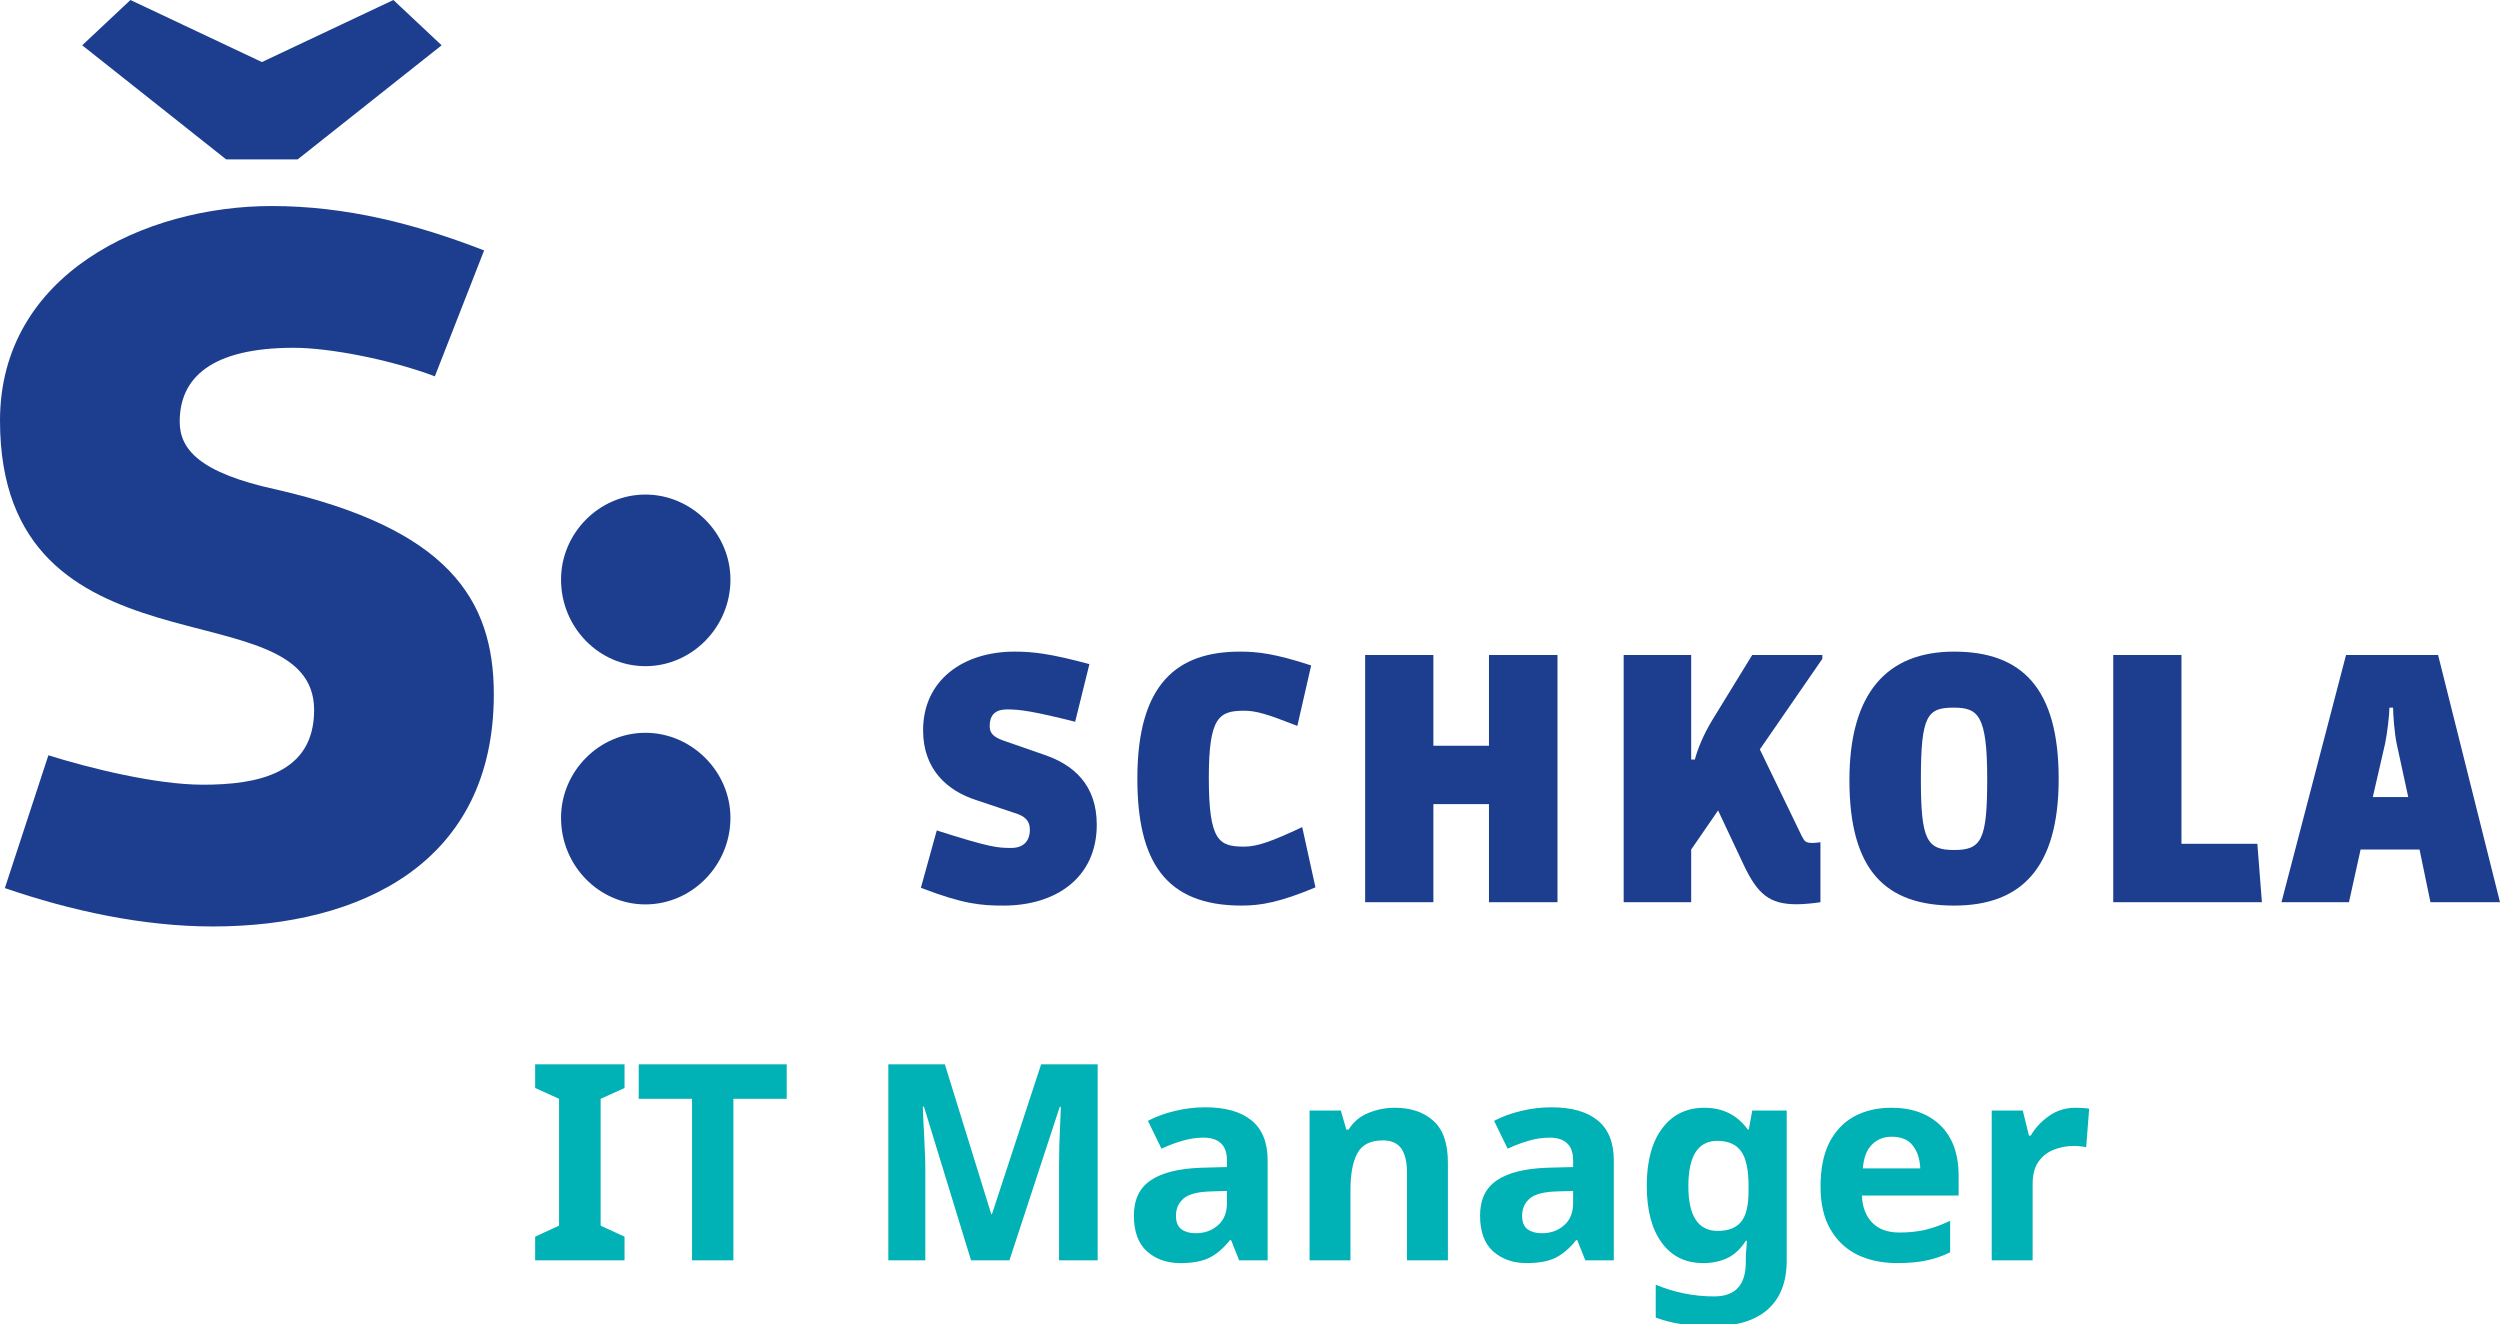
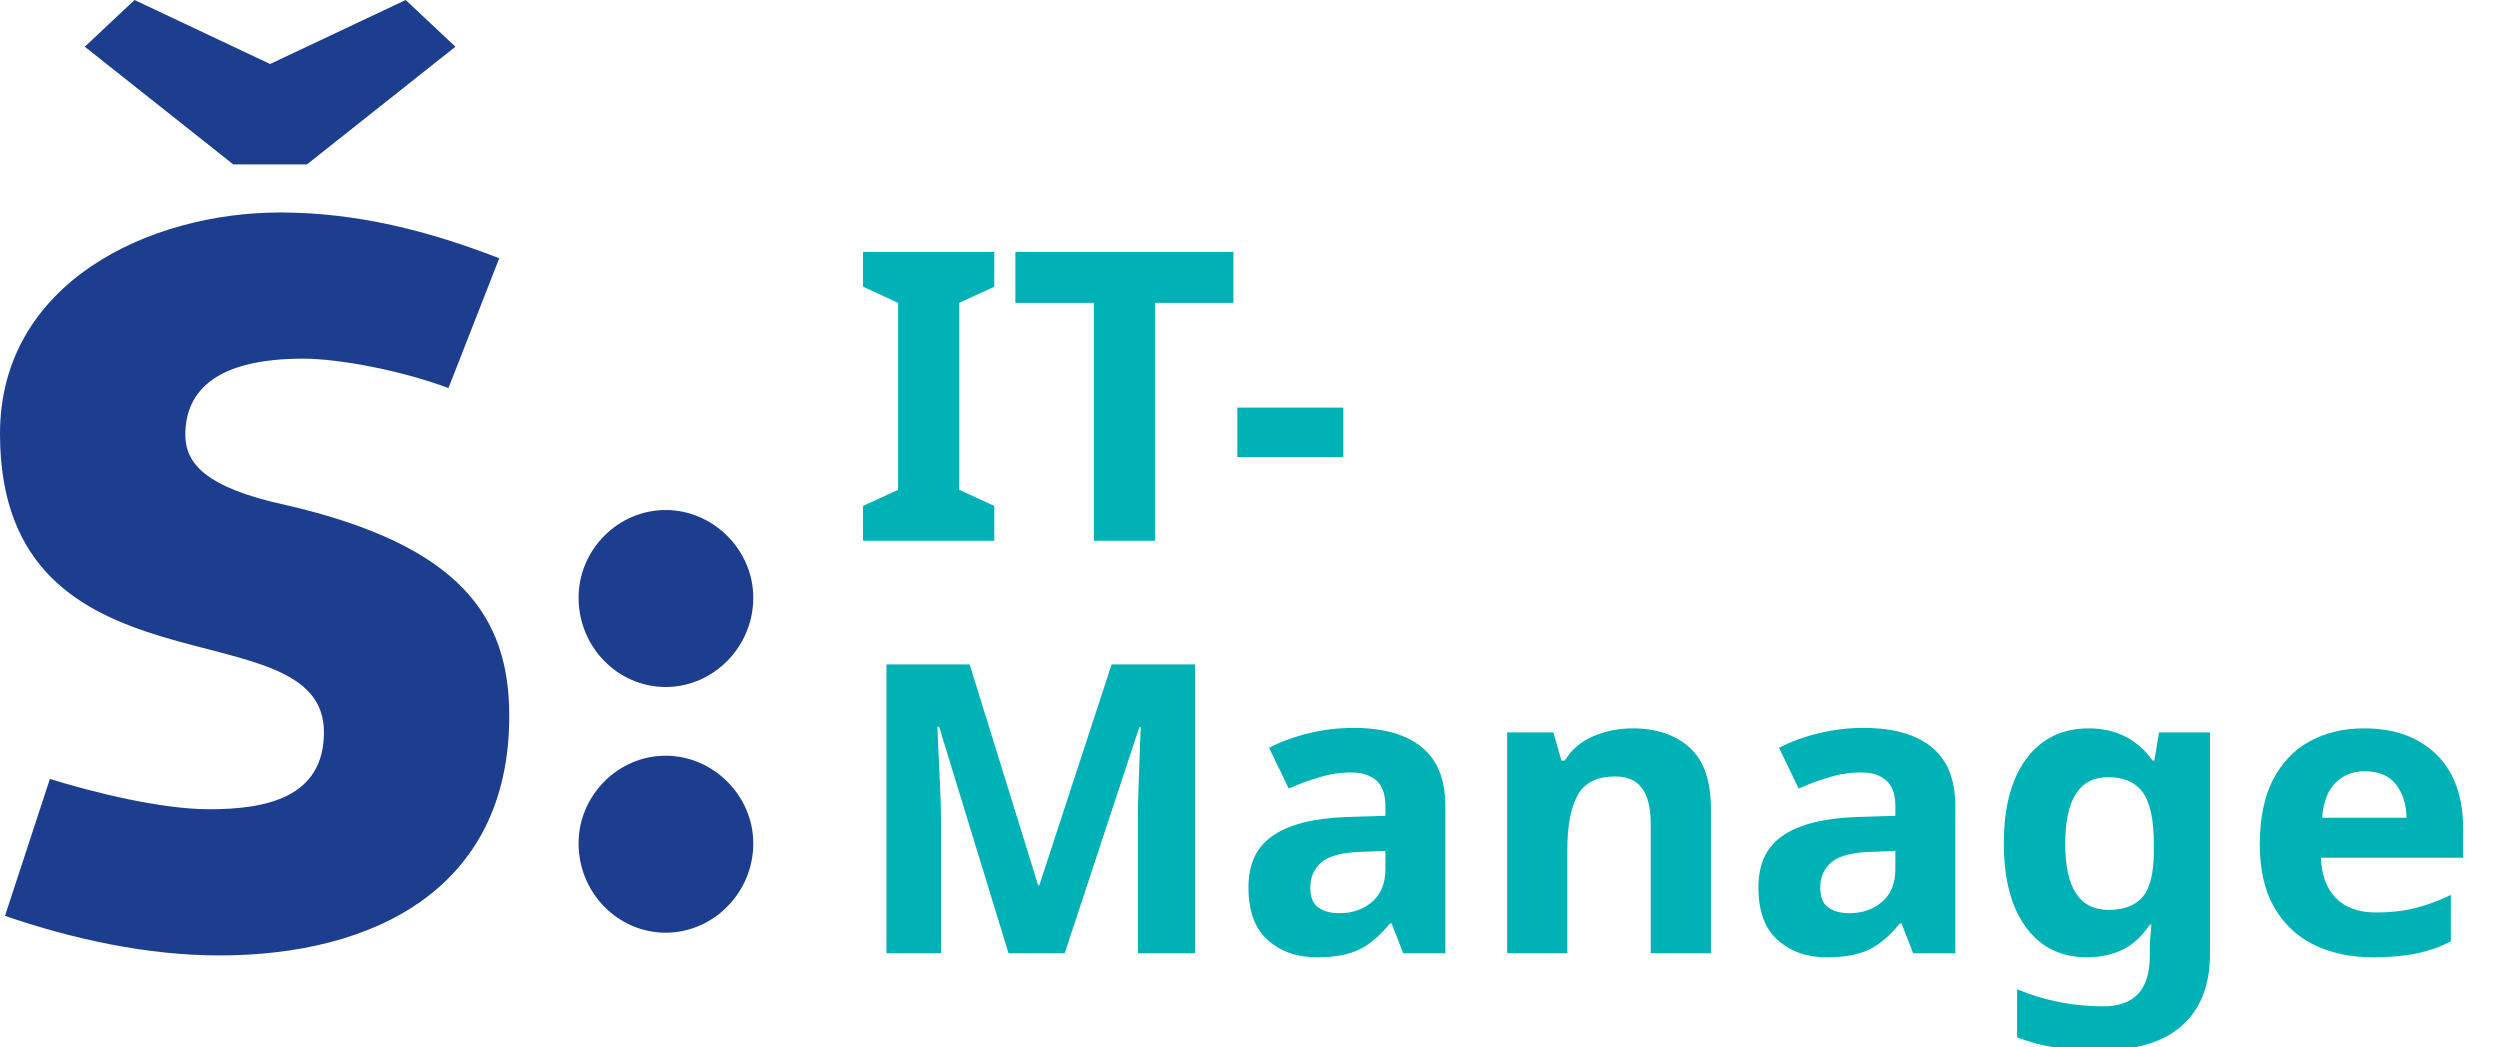
- <svg xmlns="http://www.w3.org/2000/svg" version="1.1" x="0px" y="0px" width="170" height="90" viewBox="0 0 170 90" overflow="visible" enable-background="new 0 0 170 63" xml:space="preserve" id="svg24">
-   <defs id="defs2">
- </defs>
+ <svg xmlns="http://www.w3.org/2000/svg" version="1.1" x="0px" y="0px" width="164.845" height="68.989" viewBox="0 0 164.845 68.989" overflow="visible" enable-background="new 0 0 170 63" xml:space="preserve" id="svg24">
+   <defs id="defs2" />
  <g id="g863">
    <path fill="#1d3e8f" d="m 3.29,51.36 c 2.76,0.86 7.29,2 10.51,2 3.68,0 7.56,-0.73 7.56,-5.08 0,-4.29 -5.33,-4.69 -10.65,-6.29 C 5.39,40.38 0,37.57 0,28.6 0,18.63 9.86,14.01 18.47,14.01 c 5.06,0 9.79,1.21 14.45,3.02 l -3.35,8.56 c -3.02,-1.14 -7.16,-1.94 -9.59,-1.94 -5.65,0 -7.76,2.07 -7.76,5.02 0,1.87 1.32,3.48 6.58,4.62 11.63,2.67 14.78,7.42 14.78,13.92 C 33.58,58.65 24.58,63 14.46,63 9.73,63 4.8,61.93 0.33,60.39 Z" id="path4" />
    <path fill-rule="evenodd" clip-rule="evenodd" fill="#1d3e8f" d="m 43.89,61.5 c -3.15,0 -5.74,-2.63 -5.74,-5.89 0,-3.15 2.59,-5.78 5.74,-5.78 3.14,0 5.78,2.63 5.78,5.78 0,3.26 -2.64,5.89 -5.78,5.89 z m 0,-16.2 c -3.15,0 -5.74,-2.63 -5.74,-5.89 0,-3.15 2.59,-5.78 5.74,-5.78 3.14,0 5.78,2.63 5.78,5.78 0,3.26 -2.64,5.89 -5.78,5.89 z" id="path6" />
-     <polygon fill="#1d3e8f" points="15.38,10.84 5.59,3.08 8.87,0 17.81,4.22 26.75,0 30.03,3.08 20.24,10.84 " id="polygon8" />
-     <path fill="#1d3e8f" d="m 68.25,61.58 c -1.51,0 -2.73,-0.09 -5.63,-1.21 l 1.08,-3.9 c 3.58,1.14 4.1,1.19 5.07,1.19 0.76,0 1.26,-0.41 1.26,-1.24 0,-0.66 -0.39,-0.94 -1.04,-1.14 L 66.36,54.4 c -1.9,-0.62 -3.59,-2.04 -3.59,-4.74 0,-3.42 2.73,-5.35 6.22,-5.35 1.26,0 2.45,0.14 5.09,0.85 l -0.97,3.92 c -2.81,-0.71 -3.76,-0.84 -4.62,-0.84 -0.72,0 -1.19,0.29 -1.19,1.14 0,0.6 0.43,0.81 1.08,1.03 l 2.64,0.92 c 1.98,0.67 3.56,2.04 3.56,4.75 0,3.62 -2.8,5.5 -6.33,5.5 z" id="path10" />
-     <path fill="#1d3e8f" d="m 84.43,61.58 c -5.22,0 -7.09,-3.05 -7.09,-8.64 0,-6.45 2.7,-8.63 6.98,-8.63 1.22,0 2.39,0.14 4.84,0.94 l -0.94,4.11 c -2.05,-0.8 -2.8,-1.03 -3.61,-1.03 -1.71,0 -2.41,0.41 -2.41,4.56 0,4.33 0.7,4.68 2.41,4.68 0.88,0 1.87,-0.35 3.94,-1.33 l 0.9,4.1 c -2.4,1.01 -3.71,1.24 -5.02,1.24 z" id="path12" />
-     <polygon fill="#1d3e8f" points="97.47,50.71 101.25,50.71 101.25,44.54 105.91,44.54 105.91,61.35 101.25,61.35 101.25,54.68 97.47,54.68 97.47,61.35 92.83,61.35 92.83,44.54 97.47,44.54 " id="polygon14" />
-     <path fill="#1d3e8f" d="m 123.79,61.35 c -0.43,0.07 -1.13,0.14 -1.62,0.14 -1.87,0 -2.66,-0.71 -3.59,-2.66 l -1.75,-3.72 -1.83,2.66 v 3.58 h -4.59 V 44.54 H 115 v 7.11 h 0.25 c 0.18,-0.69 0.56,-1.65 1.17,-2.66 l 2.73,-4.45 h 4.77 v 0.26 l -4.25,6.16 2.83,5.85 c 0.21,0.41 0.27,0.51 0.77,0.51 0.2,0 0.36,-0.03 0.52,-0.05 z" id="path16" />
-     <path fill-rule="evenodd" clip-rule="evenodd" fill="#1d3e8f" d="m 132.88,61.58 c -4.64,0 -7.12,-2.36 -7.12,-8.53 0,-5.91 2.54,-8.74 7.12,-8.74 4.59,0 7.11,2.46 7.11,8.65 0,6.14 -2.61,8.62 -7.11,8.62 z m -0.03,-13.46 c -1.78,0 -2.23,0.51 -2.23,4.84 0,4.15 0.39,4.84 2.26,4.84 1.87,0 2.25,-0.69 2.25,-4.84 0,-4.33 -0.61,-4.84 -2.28,-4.84 z" id="path18" />
-     <polygon fill="#1d3e8f" points="143.7,44.54 148.34,44.54 148.34,57.38 153.5,57.38 153.81,61.35 143.7,61.35 " id="polygon20" />
-     <path fill-rule="evenodd" clip-rule="evenodd" fill="#1d3e8f" d="m 165.27,61.35 -0.74,-3.58 h -4.01 l -0.79,3.58 h -4.59 l 4.39,-16.81 h 6.26 L 170,61.35 Z m -2.3,-10.8 c -0.15,-0.73 -0.24,-1.97 -0.24,-2.43 h -0.25 c 0,0.46 -0.14,1.7 -0.29,2.43 l -0.84,3.65 h 2.41 z" id="path22" />
+     <polygon fill="#1d3e8f" points="20.24,10.84 15.38,10.84 5.59,3.08 8.87,0 17.81,4.22 26.75,0 30.03,3.08 " id="polygon8" />
  </g>
-   <text xml:space="preserve" style="font-size:18.667px;line-height:1.25;font-family:Roboto;-inkscape-font-specification:Roboto;letter-spacing:0px;word-spacing:0px;fill:#00b1b5;fill-opacity:1" x="35.795" y="85.707" id="text867">
-     <tspan id="tspan865" x="35.795" y="85.707" style="font-style:normal;font-variant:normal;font-weight:bold;font-stretch:normal;font-size:18.667px;font-family:'Sanuk Pro';-inkscape-font-specification:'Sanuk Pro Bold';fill:#00b1b5;fill-opacity:1">IT Manager</tspan>
+   <text xml:space="preserve" style="font-size:26.667px;line-height:1;font-family:Roboto;-inkscape-font-specification:Roboto;letter-spacing:0px;word-spacing:0px;fill:#00b1b5;fill-opacity:1" x="56.045" y="35.656" id="text867">
+     <tspan x="56.045" y="35.656" style="font-style:normal;font-variant:normal;font-weight:bold;font-stretch:normal;font-size:26.667px;font-family:'Sanuk Pro';-inkscape-font-specification:'Sanuk Pro Bold';fill:#00b1b5;fill-opacity:1" id="tspan279">IT-</tspan>
+     <tspan x="56.045" y="62.856" style="font-style:normal;font-variant:normal;font-weight:bold;font-stretch:normal;font-size:26.667px;font-family:'Sanuk Pro';-inkscape-font-specification:'Sanuk Pro Bold';fill:#00b1b5;fill-opacity:1" id="tspan283">Manager</tspan>
  </text>
</svg>
